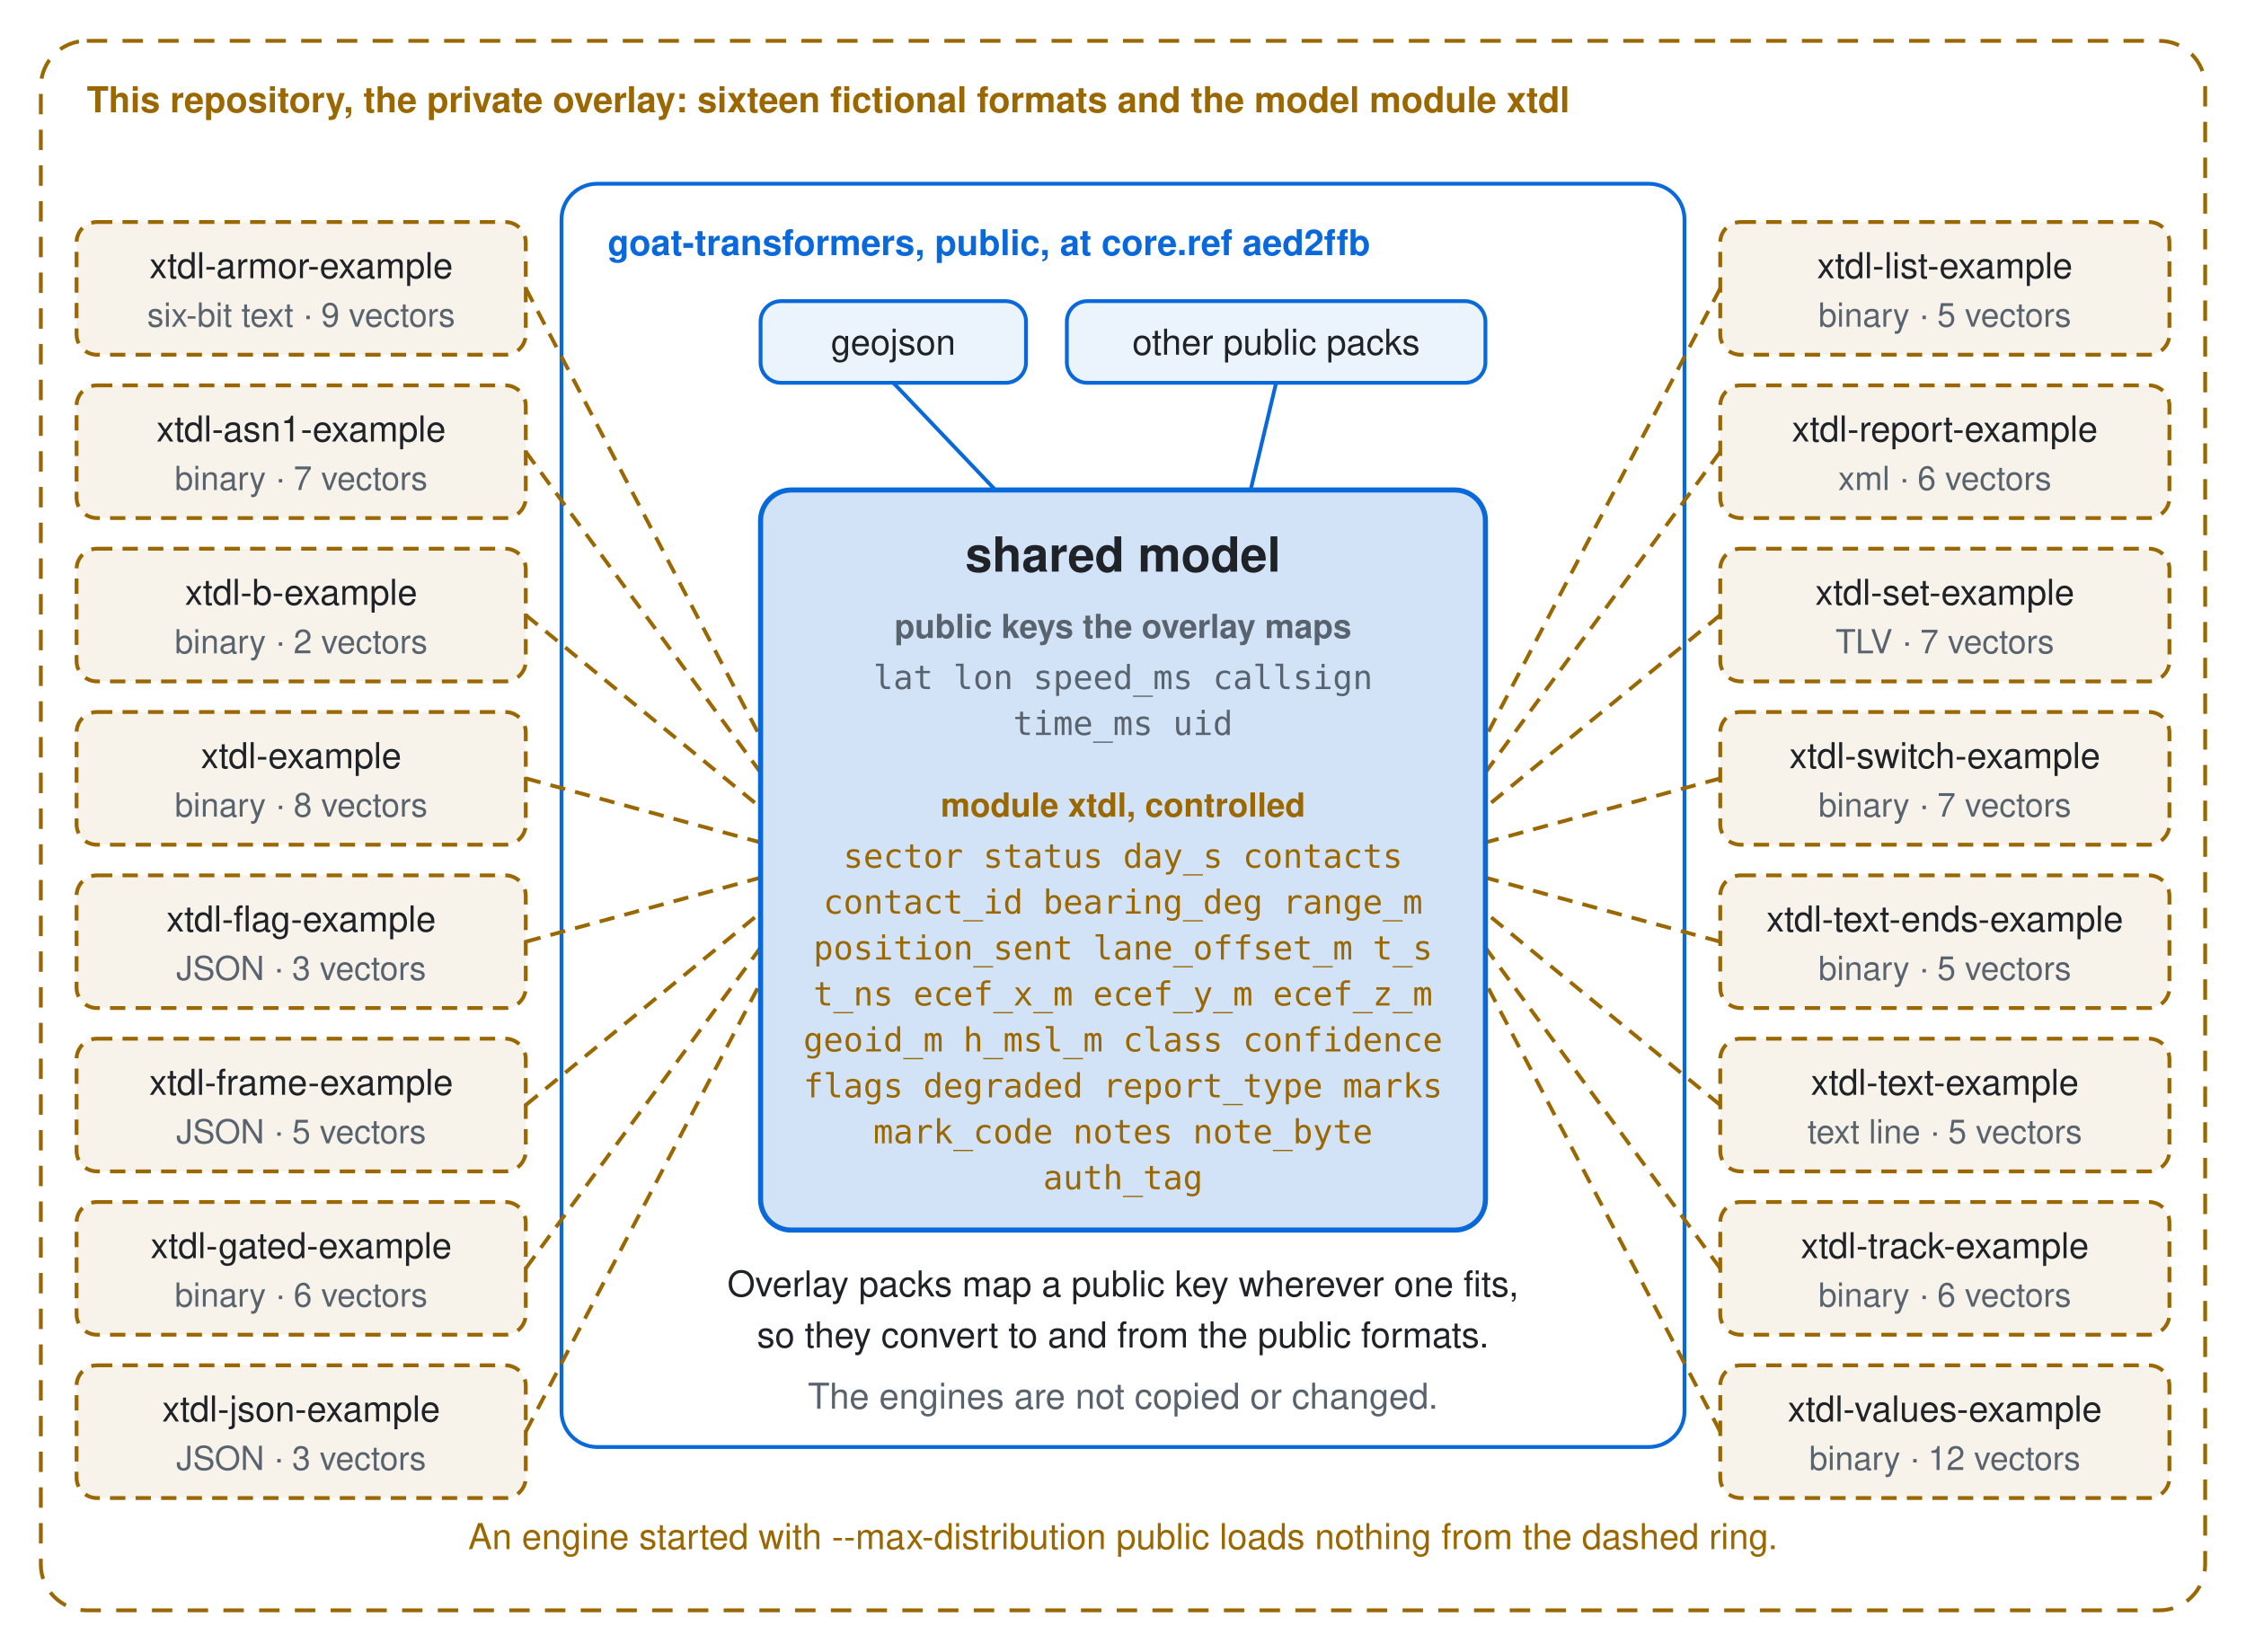
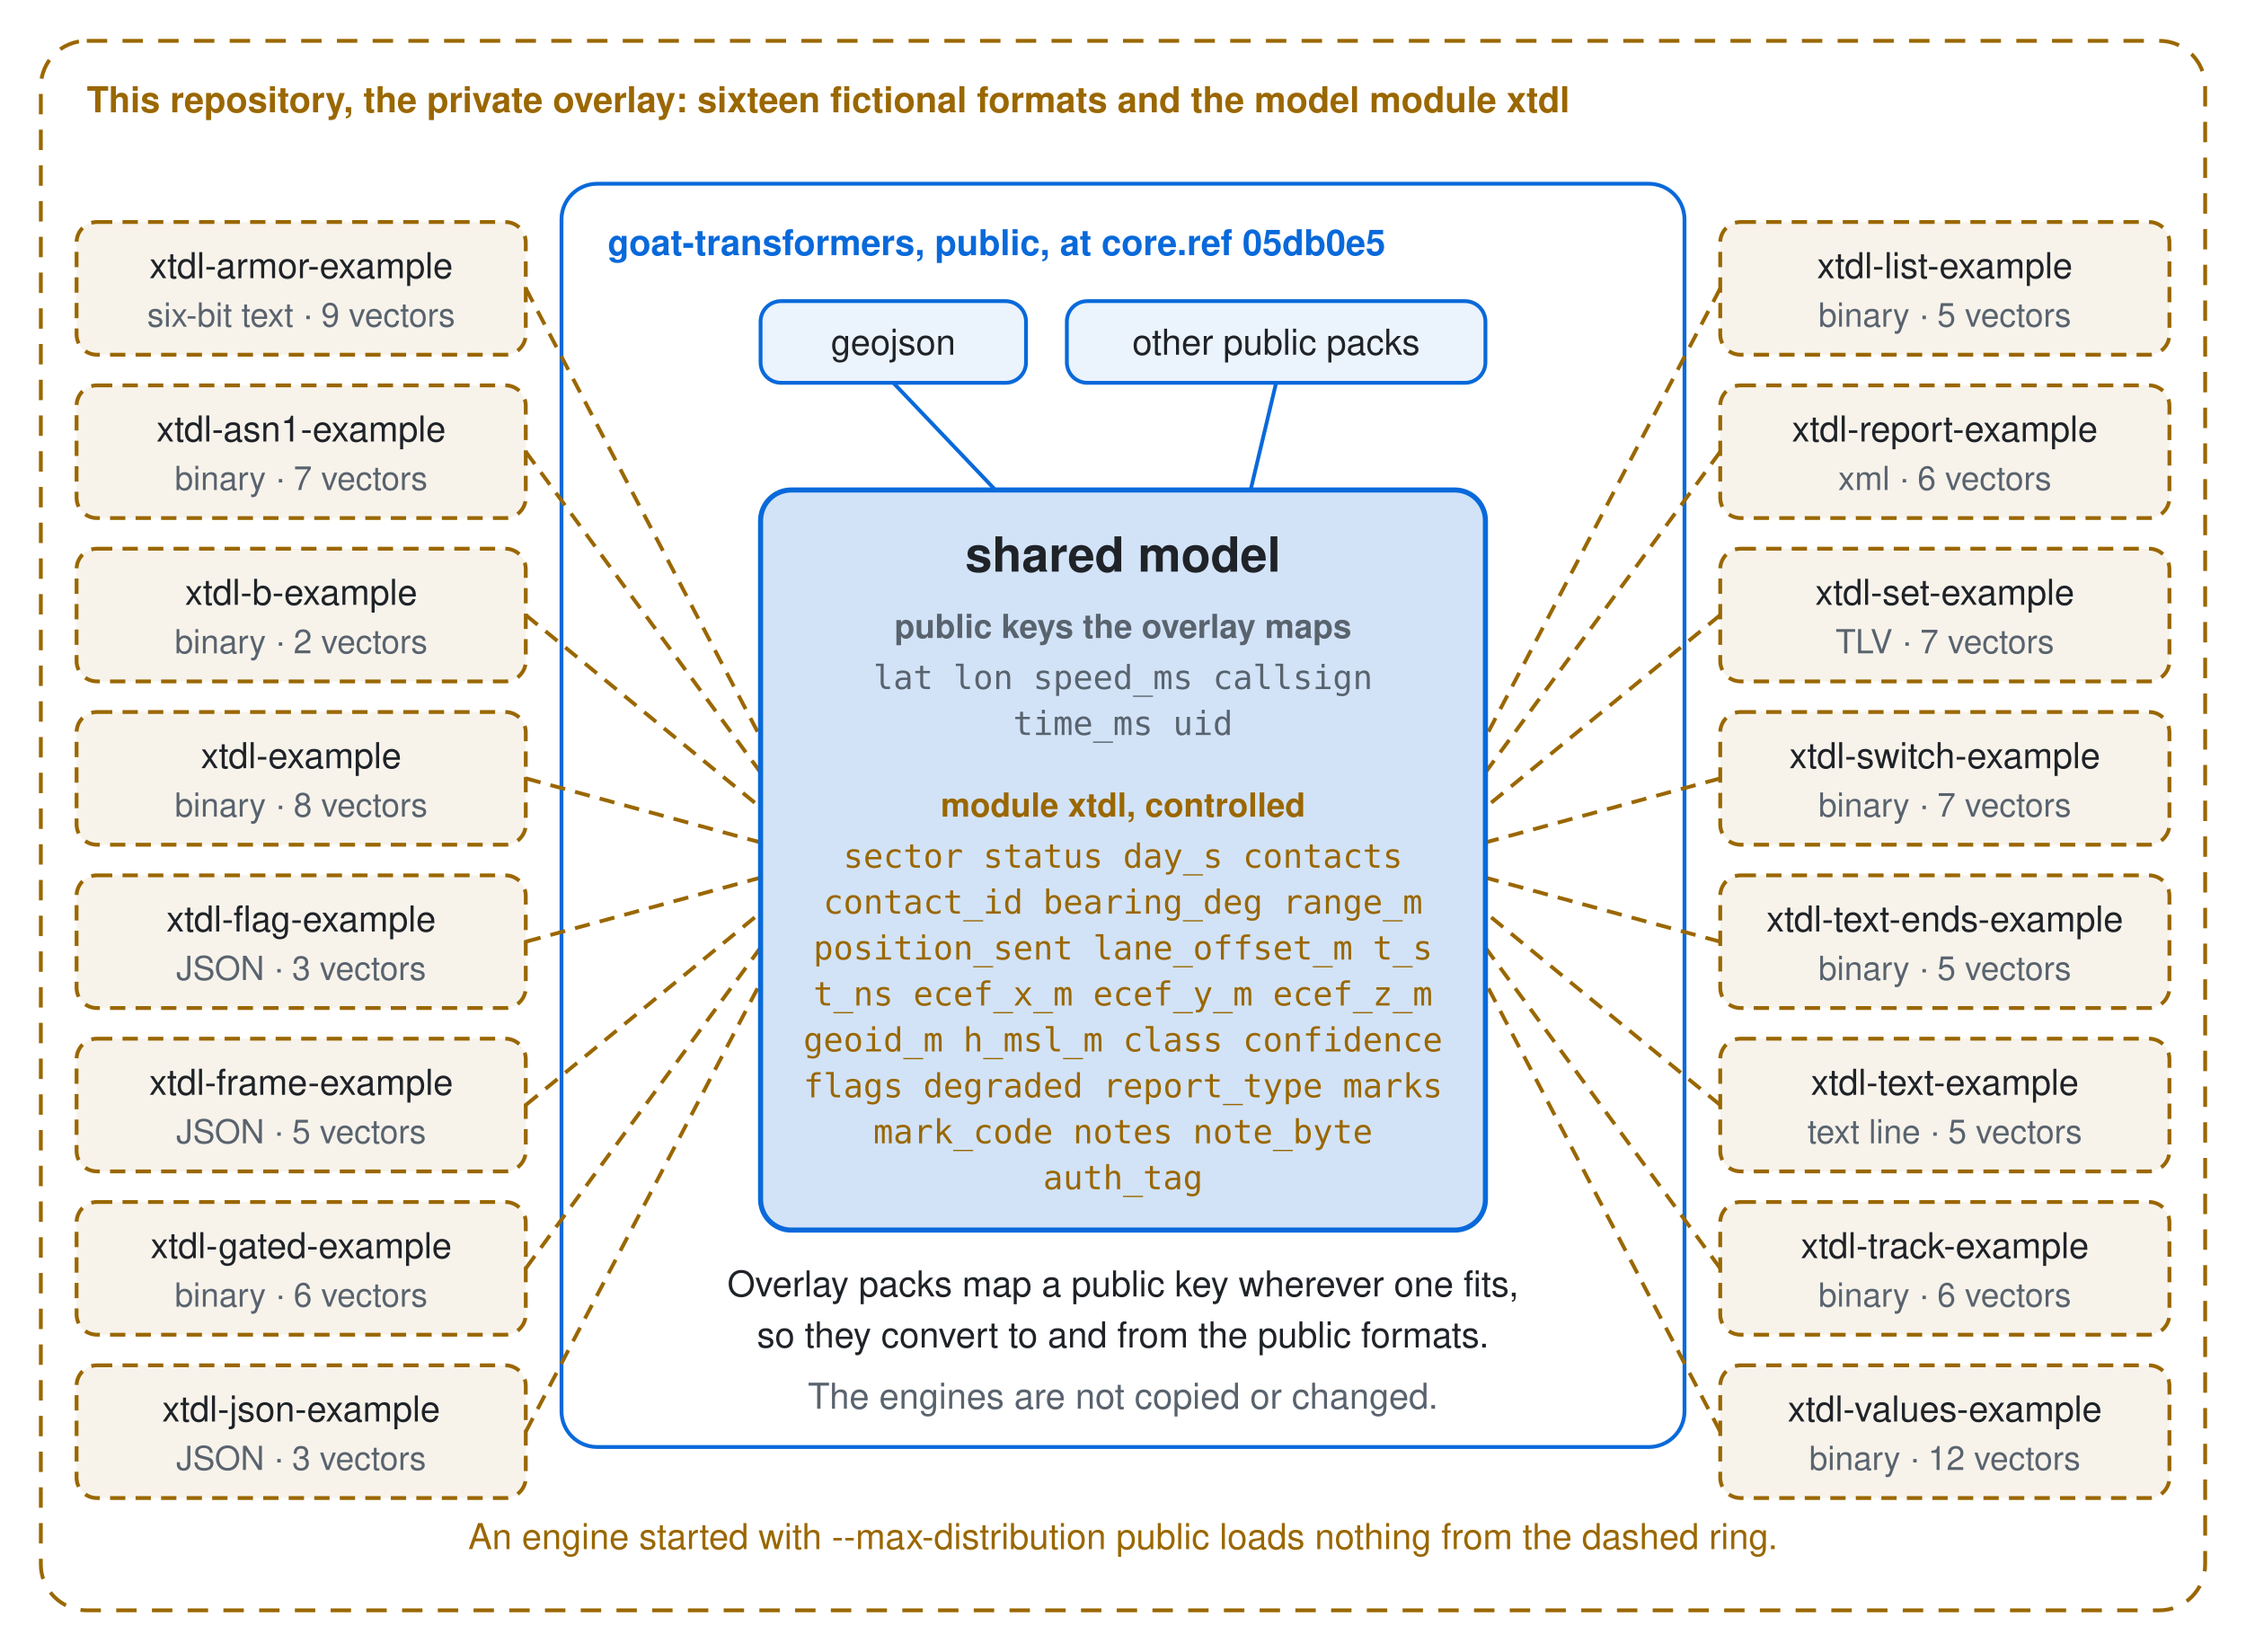
<svg xmlns="http://www.w3.org/2000/svg" viewBox="0 0 880 647" width="880" height="647" role="img" aria-labelledby="t d">
  <style>
  .ink{fill:#1f2328} .quiet{fill:#59636e} .pub{fill:#0969da} .ovl{fill:#9a6700}
  .t{font-family:-apple-system,BlinkMacSystemFont,"Segoe UI",Helvetica,Arial,sans-serif}
  .m{font-family:ui-monospace,SFMono-Regular,Menlo,Consolas,monospace}
  .box{fill:#0969da;fill-opacity:.08;stroke:#0969da;stroke-width:1.5}
  .hub{fill:#0969da;fill-opacity:.18;stroke:#0969da;stroke-width:2}
  .obox{fill:#9a6700;fill-opacity:.08;stroke:#9a6700;stroke-width:1.5;stroke-dasharray:6 4}
  .ring{fill:none;stroke:#0969da;stroke-width:1.5}
  .oring{fill:none;stroke:#9a6700;stroke-width:1.5;stroke-dasharray:8 6}
  .ln{stroke:#0969da;stroke-width:1.5;fill:none}
  .oln{stroke:#9a6700;stroke-width:1.5;fill:none;stroke-dasharray:6 4}
</style>
  <rect x="16" y="16" width="848" height="615" rx="18" class="oring" />
  <text x="34" y="44" class="t ovl" font-size="14" text-anchor="start" font-weight="600">This repository, the private overlay: sixteen fictional formats and the model module xtdl</text>
  <rect x="220" y="72" width="440" height="495" rx="14" class="ring" />
-   <text x="238" y="100" class="t pub" font-size="14" text-anchor="start" font-weight="600">goat-transformers, public, at core.ref aed2ffb</text>
+   <text x="238" y="100" class="t pub" font-size="14" text-anchor="start" font-weight="600">goat-transformers, public, at core.ref 05db0e5</text>
  <path d="M350 150 L390 192" class="ln" />
  <path d="M500 150 L490 192" class="ln" />
  <rect x="298" y="118" width="104" height="32" rx="8" class="box" />
  <text x="350" y="139" class="t ink" font-size="14" text-anchor="middle">geojson</text>
  <rect x="418" y="118" width="164" height="32" rx="8" class="box" />
  <text x="500" y="139" class="t ink" font-size="14" text-anchor="middle">other public packs</text>
  <path d="M206 113 L298 289" class="oln" />
  <path d="M206 177 L298 302.7" class="oln" />
  <path d="M206 241 L298 316.4" class="oln" />
  <path d="M206 305 L298 330.1" class="oln" />
  <path d="M206 369 L298 343.9" class="oln" />
  <path d="M206 433 L298 357.6" class="oln" />
  <path d="M206 497 L298 371.3" class="oln" />
  <path d="M206 561 L298 385" class="oln" />
  <path d="M674 113 L582 289" class="oln" />
  <path d="M674 177 L582 302.7" class="oln" />
  <path d="M674 241 L582 316.4" class="oln" />
  <path d="M674 305 L582 330.1" class="oln" />
  <path d="M674 369 L582 343.9" class="oln" />
  <path d="M674 433 L582 357.6" class="oln" />
  <path d="M674 497 L582 371.3" class="oln" />
  <path d="M674 561 L582 385" class="oln" />
  <rect x="30" y="87" width="176" height="52" rx="8" class="obox" />
  <text x="118" y="109" class="t ink" font-size="14" text-anchor="middle">xtdl-armor-example</text>
  <text x="118" y="128" class="t quiet" font-size="13" text-anchor="middle">six-bit text · 9 vectors</text>
  <rect x="30" y="151" width="176" height="52" rx="8" class="obox" />
  <text x="118" y="173" class="t ink" font-size="14" text-anchor="middle">xtdl-asn1-example</text>
  <text x="118" y="192" class="t quiet" font-size="13" text-anchor="middle">binary · 7 vectors</text>
  <rect x="30" y="215" width="176" height="52" rx="8" class="obox" />
  <text x="118" y="237" class="t ink" font-size="14" text-anchor="middle">xtdl-b-example</text>
  <text x="118" y="256" class="t quiet" font-size="13" text-anchor="middle">binary · 2 vectors</text>
  <rect x="30" y="279" width="176" height="52" rx="8" class="obox" />
  <text x="118" y="301" class="t ink" font-size="14" text-anchor="middle">xtdl-example</text>
  <text x="118" y="320" class="t quiet" font-size="13" text-anchor="middle">binary · 8 vectors</text>
  <rect x="30" y="343" width="176" height="52" rx="8" class="obox" />
  <text x="118" y="365" class="t ink" font-size="14" text-anchor="middle">xtdl-flag-example</text>
  <text x="118" y="384" class="t quiet" font-size="13" text-anchor="middle">JSON · 3 vectors</text>
  <rect x="30" y="407" width="176" height="52" rx="8" class="obox" />
  <text x="118" y="429" class="t ink" font-size="14" text-anchor="middle">xtdl-frame-example</text>
  <text x="118" y="448" class="t quiet" font-size="13" text-anchor="middle">JSON · 5 vectors</text>
  <rect x="30" y="471" width="176" height="52" rx="8" class="obox" />
  <text x="118" y="493" class="t ink" font-size="14" text-anchor="middle">xtdl-gated-example</text>
  <text x="118" y="512" class="t quiet" font-size="13" text-anchor="middle">binary · 6 vectors</text>
  <rect x="30" y="535" width="176" height="52" rx="8" class="obox" />
  <text x="118" y="557" class="t ink" font-size="14" text-anchor="middle">xtdl-json-example</text>
  <text x="118" y="576" class="t quiet" font-size="13" text-anchor="middle">JSON · 3 vectors</text>
  <rect x="674" y="87" width="176" height="52" rx="8" class="obox" />
  <text x="762" y="109" class="t ink" font-size="14" text-anchor="middle">xtdl-list-example</text>
  <text x="762" y="128" class="t quiet" font-size="13" text-anchor="middle">binary · 5 vectors</text>
  <rect x="674" y="151" width="176" height="52" rx="8" class="obox" />
  <text x="762" y="173" class="t ink" font-size="14" text-anchor="middle">xtdl-report-example</text>
  <text x="762" y="192" class="t quiet" font-size="13" text-anchor="middle">xml · 6 vectors</text>
  <rect x="674" y="215" width="176" height="52" rx="8" class="obox" />
  <text x="762" y="237" class="t ink" font-size="14" text-anchor="middle">xtdl-set-example</text>
  <text x="762" y="256" class="t quiet" font-size="13" text-anchor="middle">TLV · 7 vectors</text>
  <rect x="674" y="279" width="176" height="52" rx="8" class="obox" />
  <text x="762" y="301" class="t ink" font-size="14" text-anchor="middle">xtdl-switch-example</text>
  <text x="762" y="320" class="t quiet" font-size="13" text-anchor="middle">binary · 7 vectors</text>
  <rect x="674" y="343" width="176" height="52" rx="8" class="obox" />
  <text x="762" y="365" class="t ink" font-size="14" text-anchor="middle">xtdl-text-ends-example</text>
  <text x="762" y="384" class="t quiet" font-size="13" text-anchor="middle">binary · 5 vectors</text>
  <rect x="674" y="407" width="176" height="52" rx="8" class="obox" />
  <text x="762" y="429" class="t ink" font-size="14" text-anchor="middle">xtdl-text-example</text>
  <text x="762" y="448" class="t quiet" font-size="13" text-anchor="middle">text line · 5 vectors</text>
  <rect x="674" y="471" width="176" height="52" rx="8" class="obox" />
  <text x="762" y="493" class="t ink" font-size="14" text-anchor="middle">xtdl-track-example</text>
  <text x="762" y="512" class="t quiet" font-size="13" text-anchor="middle">binary · 6 vectors</text>
  <rect x="674" y="535" width="176" height="52" rx="8" class="obox" />
  <text x="762" y="557" class="t ink" font-size="14" text-anchor="middle">xtdl-values-example</text>
  <text x="762" y="576" class="t quiet" font-size="13" text-anchor="middle">binary · 12 vectors</text>
  <rect x="298" y="192" width="284" height="290" rx="12" class="hub" />
  <text x="440" y="224" class="t ink" font-size="19" text-anchor="middle" font-weight="600">shared model</text>
  <text x="440" y="250" class="t quiet" font-size="13" text-anchor="middle" font-weight="600">public keys the overlay maps</text>
  <text x="440" y="320" class="t ovl" font-size="13" text-anchor="middle" font-weight="600">module xtdl, controlled</text>
  <text x="440" y="270" class="m quiet" font-size="13" text-anchor="middle">lat lon speed_ms callsign</text>
  <text x="440" y="288" class="m quiet" font-size="13" text-anchor="middle">time_ms uid</text>
  <text x="440" y="340" class="m ovl" font-size="13" text-anchor="middle">sector status day_s contacts</text>
  <text x="440" y="358" class="m ovl" font-size="13" text-anchor="middle">contact_id bearing_deg range_m</text>
  <text x="440" y="376" class="m ovl" font-size="13" text-anchor="middle">position_sent lane_offset_m t_s</text>
  <text x="440" y="394" class="m ovl" font-size="13" text-anchor="middle">t_ns ecef_x_m ecef_y_m ecef_z_m</text>
  <text x="440" y="412" class="m ovl" font-size="13" text-anchor="middle">geoid_m h_msl_m class confidence</text>
  <text x="440" y="430" class="m ovl" font-size="13" text-anchor="middle">flags degraded report_type marks</text>
  <text x="440" y="448" class="m ovl" font-size="13" text-anchor="middle">mark_code notes note_byte</text>
  <text x="440" y="466" class="m ovl" font-size="13" text-anchor="middle">auth_tag</text>
  <text x="440" y="508" class="t ink" font-size="14" text-anchor="middle">Overlay packs map a public key wherever one fits,</text>
  <text x="440" y="528" class="t ink" font-size="14" text-anchor="middle">so they convert to and from the public formats.</text>
  <text x="440" y="552" class="t quiet" font-size="14" text-anchor="middle">The engines are not copied or changed.</text>
  <text x="440" y="607" class="t ovl" font-size="14" text-anchor="middle">An engine started with --max-distribution public loads nothing from the dashed ring.</text>
</svg>
